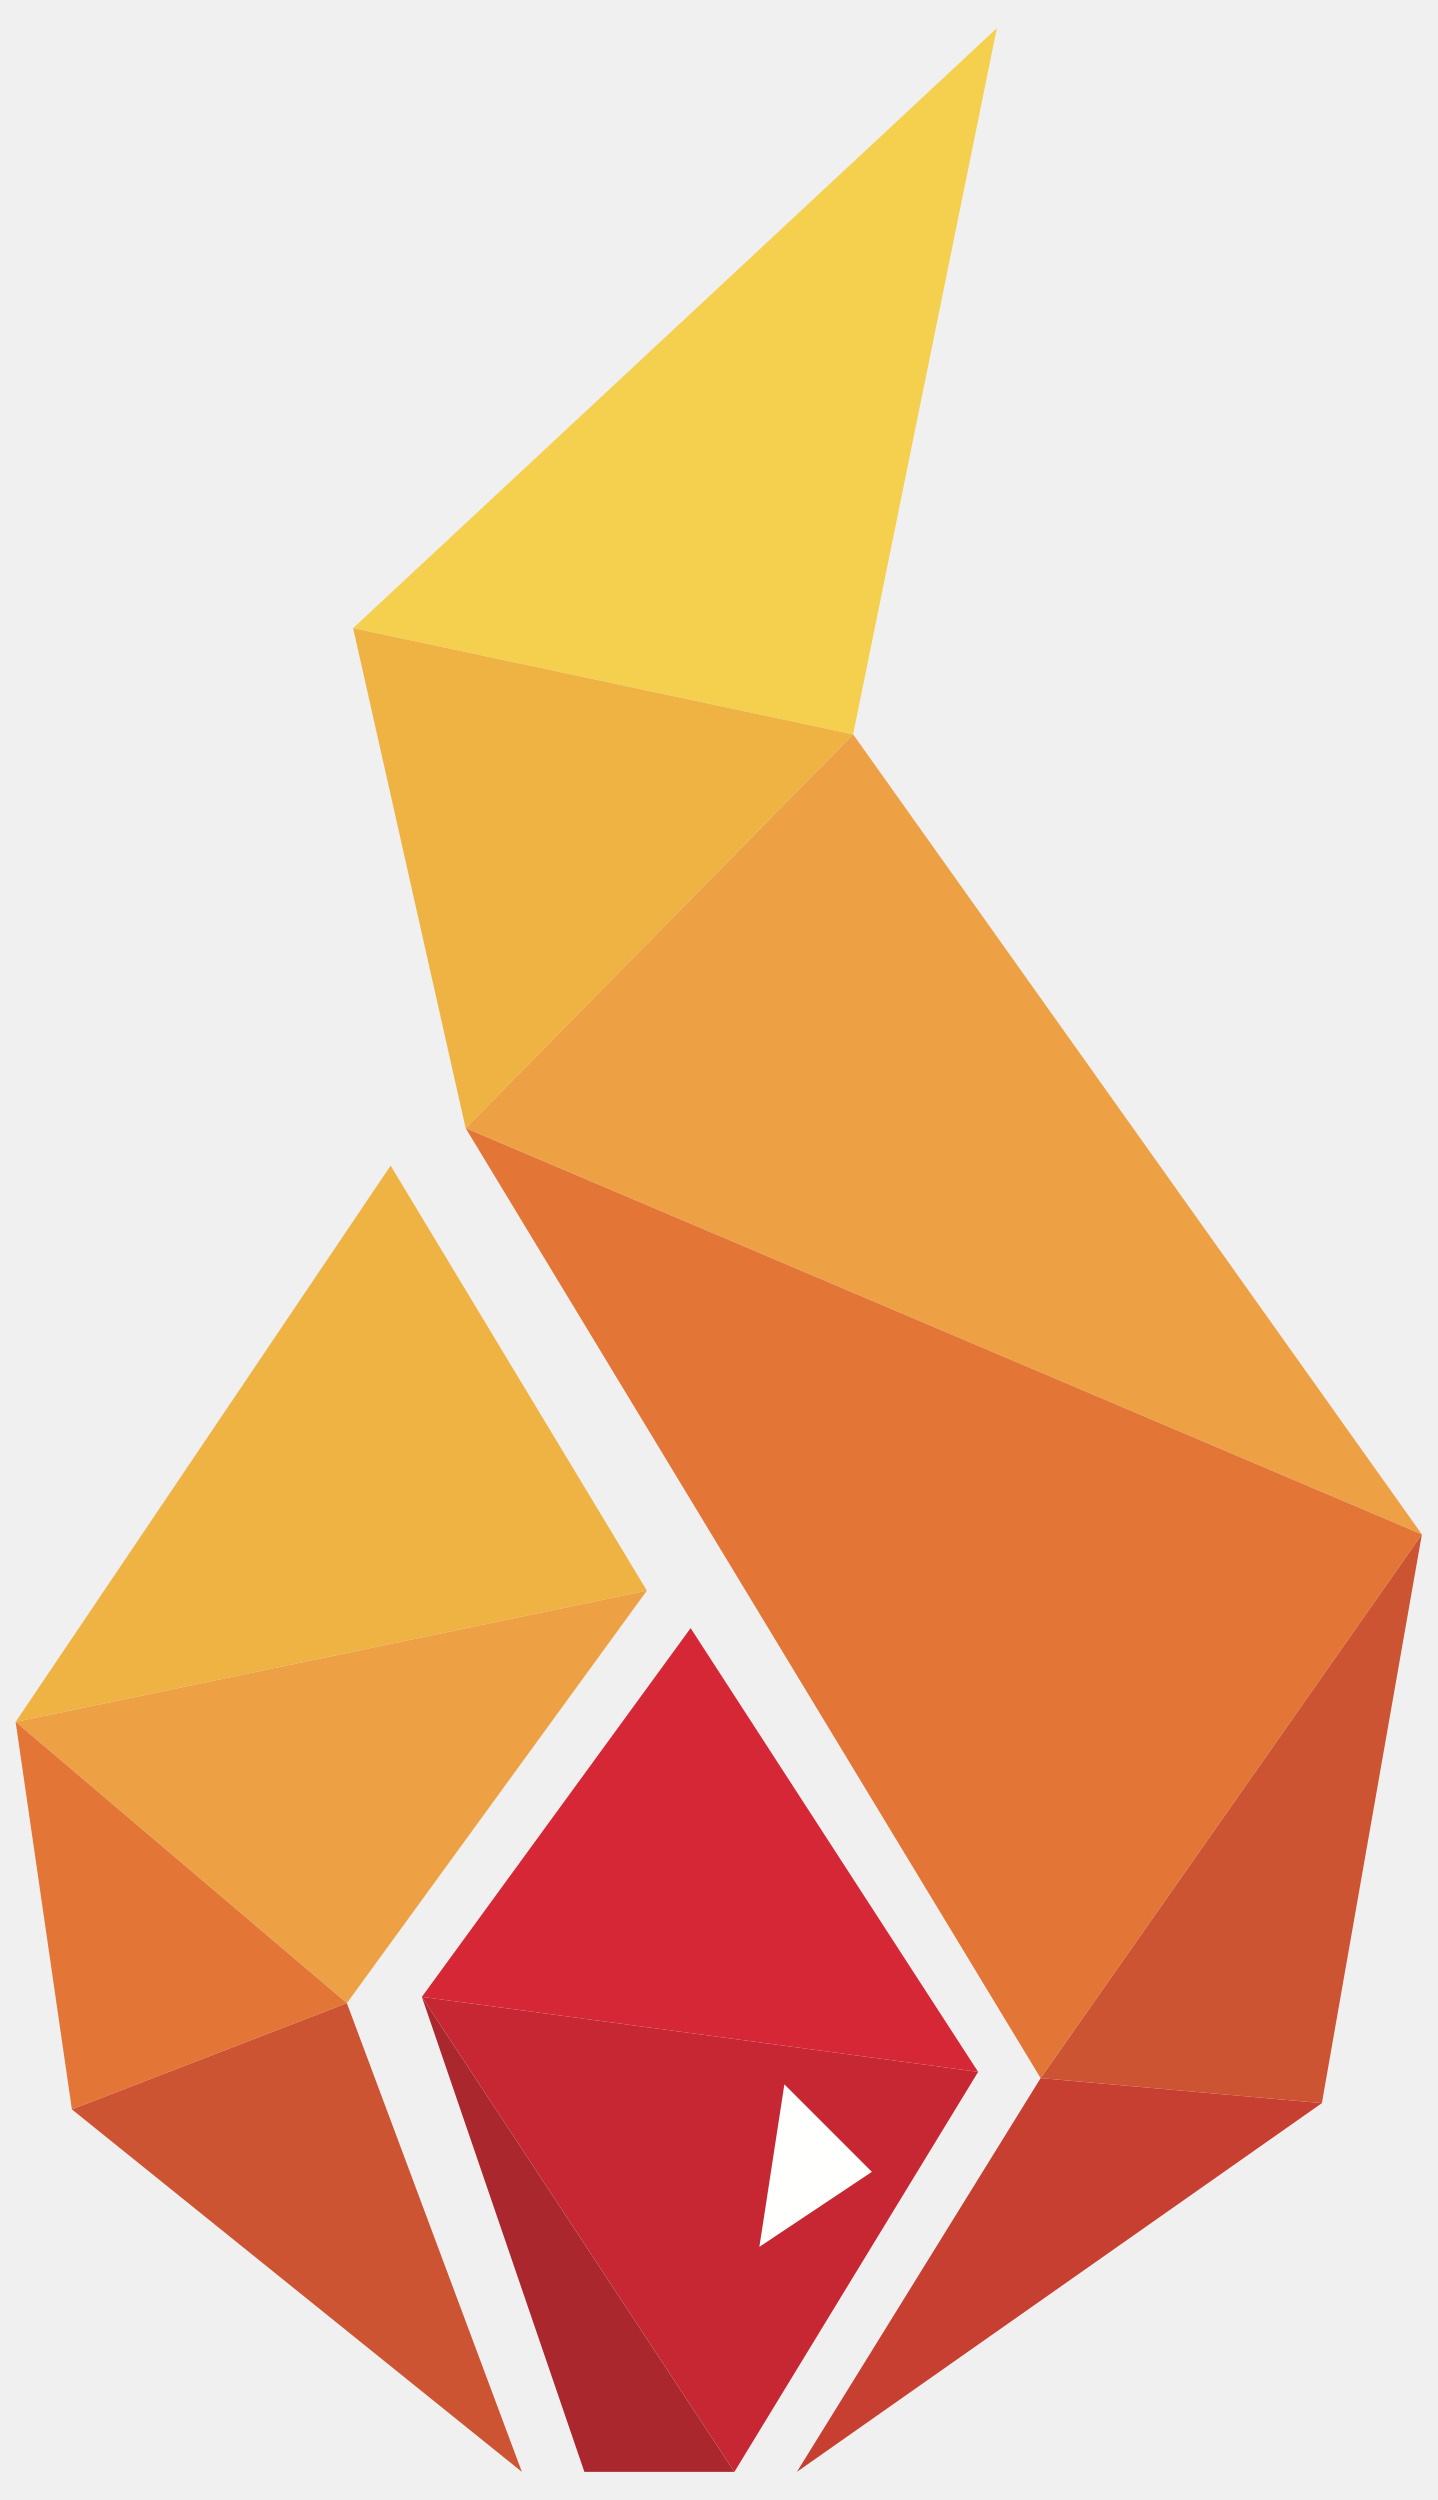
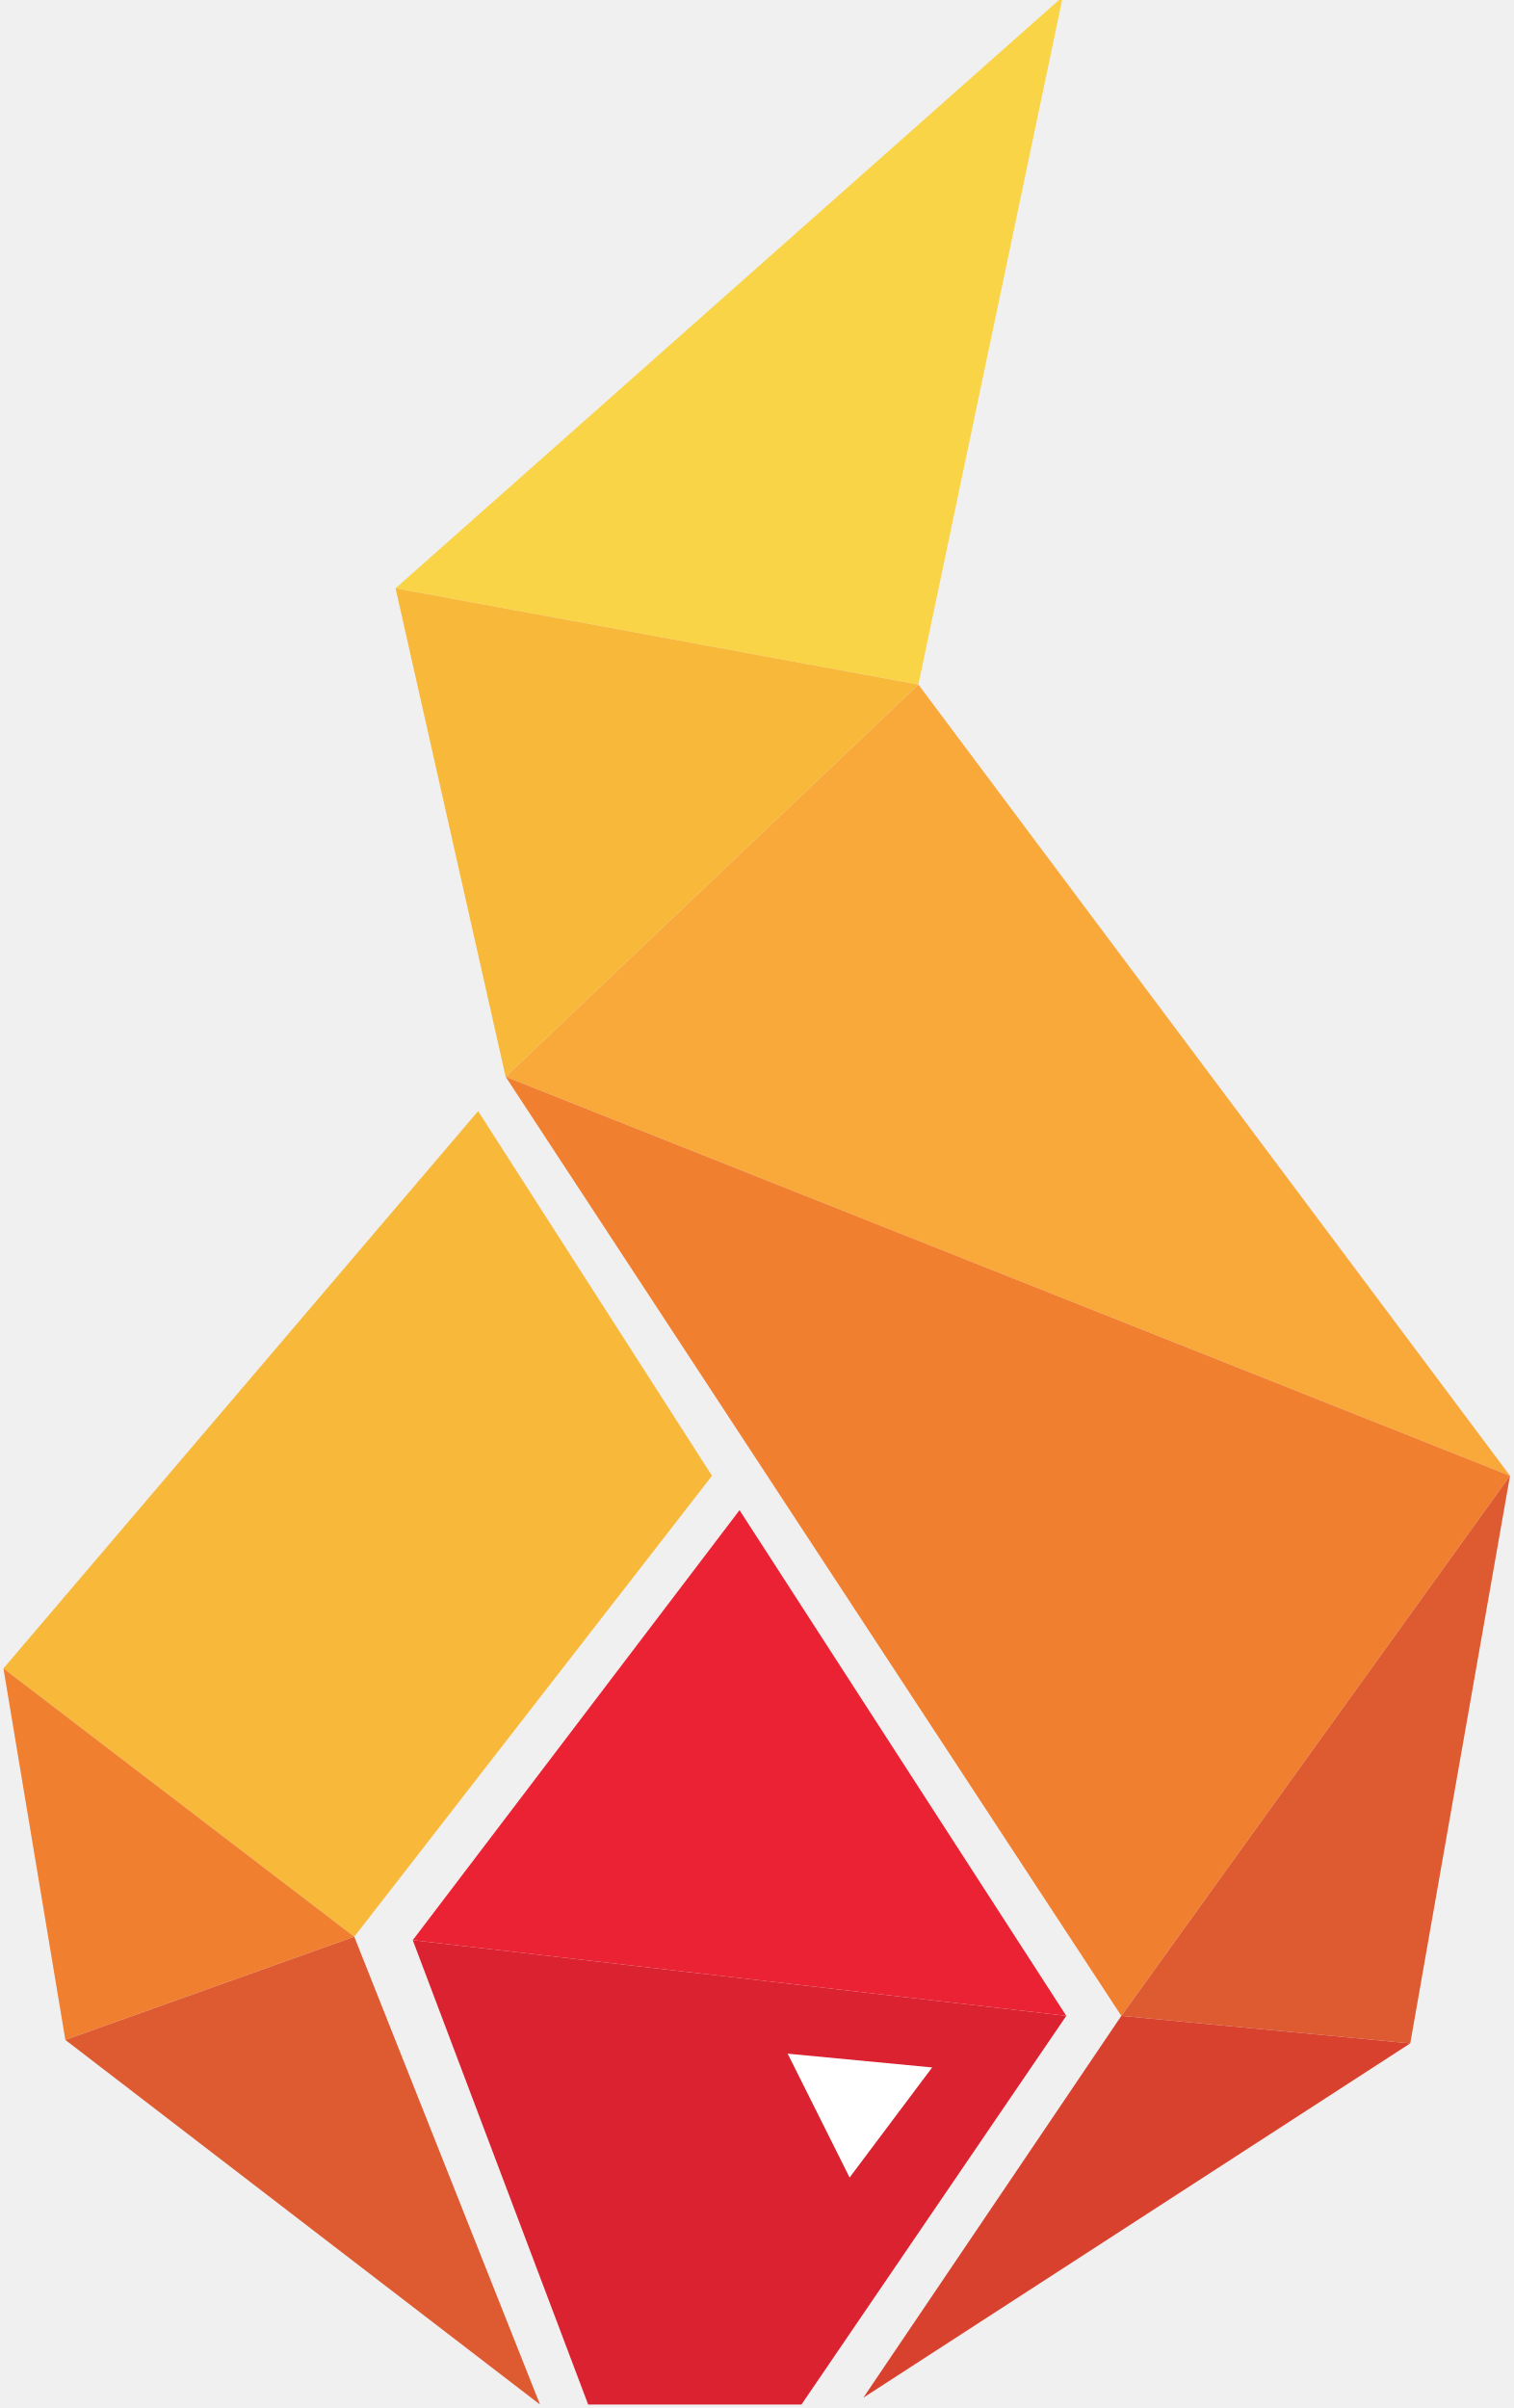
- <svg xmlns="http://www.w3.org/2000/svg" version="1.1" id="Layer_1" x="0px" y="0px" viewBox="0 0 230 400" enable-background="new 0 0 230 400" xml:space="preserve">
-   <g>
-     <polygon fill="#F5D04E" points="159.5,4.5 56.5,100.5 136.5,117.5  " />
-     <polygon fill="#EFB344" points="74.5,180.5 56.5,100.5 136.5,117.5  " />
-     <polygon fill="#EDA144" points="227.5,245.5 74.5,180.5 136.5,117.5  " />
-     <polygon fill="#E37636" points="74.5,180.5 227.5,245.5 166.5,332.5  " />
-     <polygon fill="#CD5433" points="166.5,332.5 211.5,336.5 227.5,245.5  " />
-     <polygon fill="#C63F31" points="127.5,395.5 211.5,336.5 166.5,332.5  " />
-     <polygon fill="#D62736" points="156.5,331.5 67.5,319.5 110.5,260.5  " />
-     <polygon fill="#C62732" points="117.5,395.5 156.5,331.5 67.5,319.5  " />
-     <polygon fill="#AB272E" points="67.5,319.5 117.5,395.5 93.5,395.5  " />
-     <polygon fill="#EFB344" points="2.5,275.5 103.5,254.5 62.5,186.5  " />
-     <polygon fill="#EDA144" points="55.5,320.5 2.5,275.5 103.5,254.5  " />
-     <polygon fill="#E37636" points="2.5,275.5 55.5,320.5 11.5,337.5  " />
-     <polygon fill="#CD5433" points="83.5,395.5 11.5,337.5 55.5,320.5  " />
-     <polygon fill="#FFFFFE" points="125.5,333.5 121.5,359.5 139.5,347.5  " />
+ <svg xmlns="http://www.w3.org/2000/svg" version="1.1" id="Logo" x="0px" y="0px" viewBox="0 0 220 350" enable-background="new 0 0 220 350" xml:space="preserve">
+   <g id="Logo_1_">
+     <g id="right">
+       <polygon fill="#FAD447" points="154.5,-0.5 57.5,85.5 133.5,99.5   " />
+       <polygon fill="#F8B93B" points="73.5,156.5 57.5,85.5 133.5,99.5   " />
+       <polygon fill="#F9A83A" points="73.5,156.5 219.5,214.5 133.5,99.5   " />
+       <polygon fill="#F17F30" points="73.5,156.5 219.5,214.5 163,293   " />
+       <polygon fill="#DE5A30" points="205,297 219.5,214.5 163,293   " />
+       <polygon fill="#D9412F" points="205,297 125.5,348.5 163,293   " />
+     </g>
+     <g id="left">
+       <polygon fill="#F8B93B" points="103.5,214.5 51.5,281.5 0.5,242.5 69.5,161.5   " />
+       <polygon fill="#F17F30" points="9.5,296.5 51.5,281.5 0.5,242.5   " />
+       <polygon fill="#DE5A30" points="9.5,296.5 51.5,281.5 78.5,349.5   " />
+     </g>
+     <g id="center">
+       <polygon fill="#EB2233" points="155,293 60,282 107.5,219.5   " />
+       <polygon fill="#DA2231" points="155,293 60,282 85.5,349.5 116.5,349.5   " />
+       <polygon fill="#FFFFFF" points="123.5,316.5 114.5,298.5 135.5,300.5   " />
+     </g>
  </g>
</svg>
